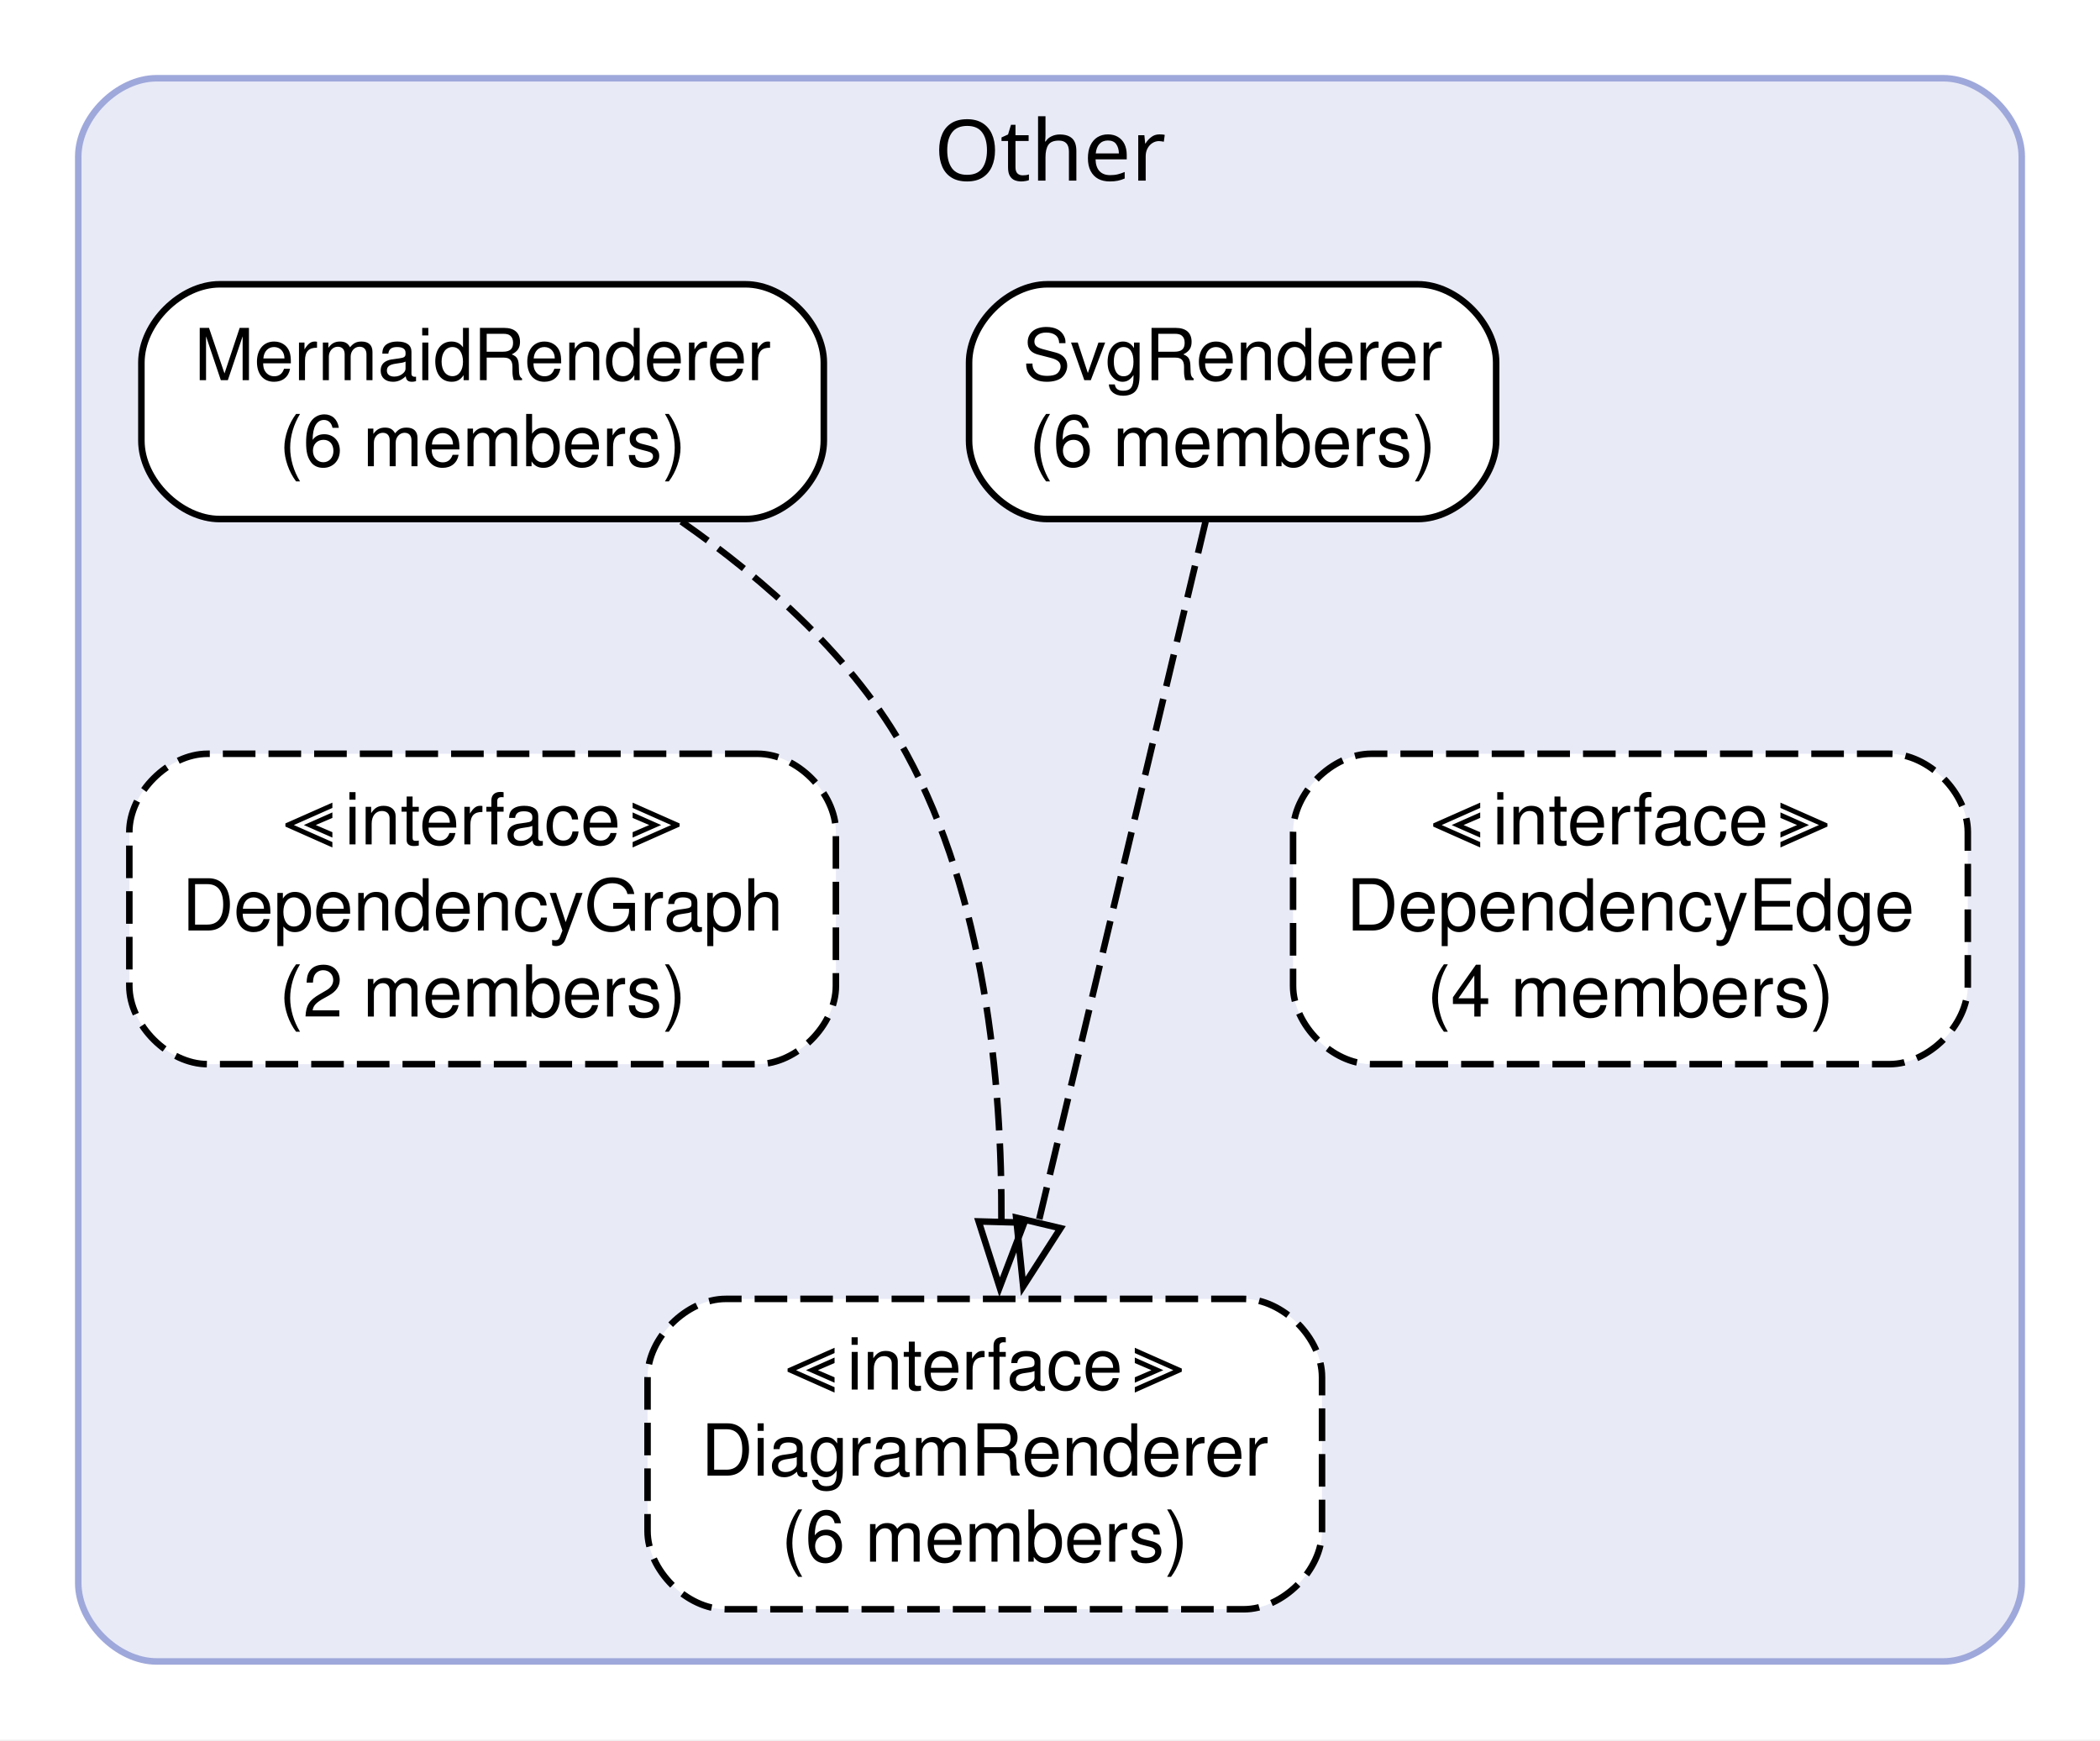
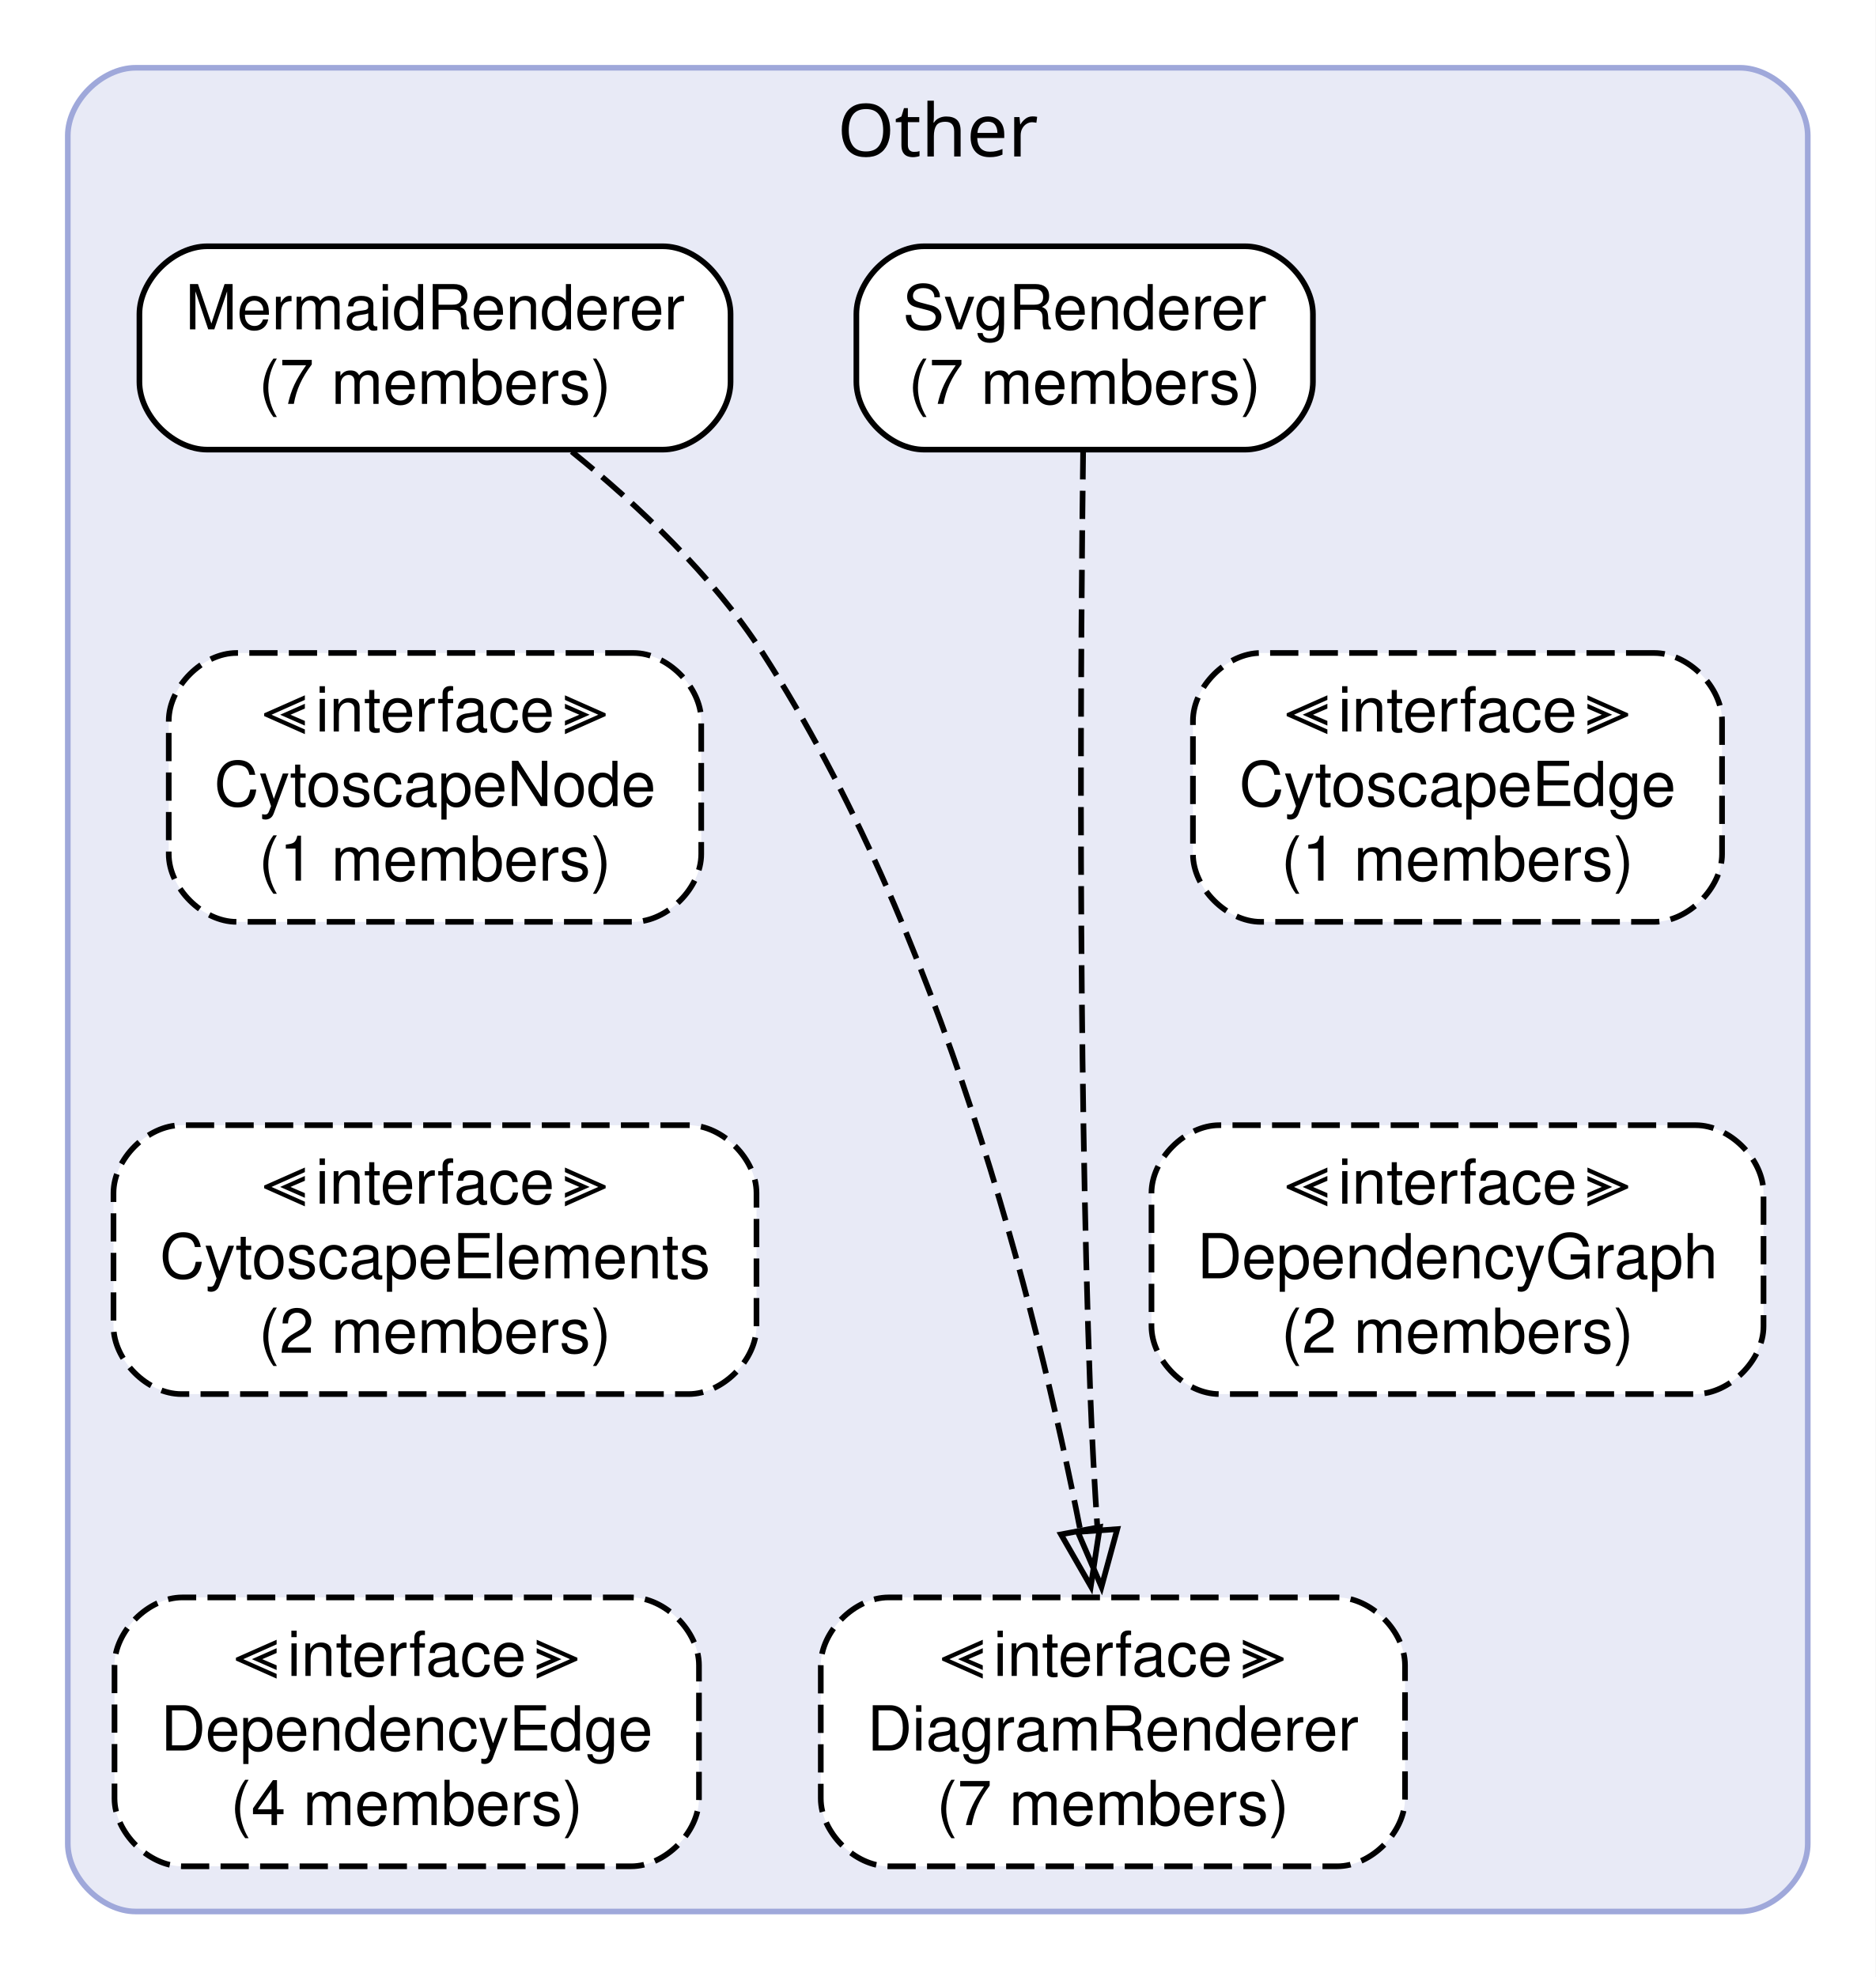
- <svg xmlns="http://www.w3.org/2000/svg" width="322pt" height="267pt" viewBox="0.00 0.00 322.00 267.00">
-   <g id="graph0" class="graph" transform="scale(1 1) rotate(0) translate(4 262.8)">
-     <polygon fill="white" stroke="none" points="-4,4 -4,-262.8 318,-262.8 318,4 -4,4" />
+ <svg xmlns="http://www.w3.org/2000/svg" width="332pt" height="350pt" viewBox="0.00 0.00 332.00 350.00">
+   <g id="graph0" class="graph" transform="scale(1 1) rotate(0) translate(4 346.4)">
+     <polygon fill="white" stroke="none" points="-4,4 -4,-346.4 328,-346.4 328,4 -4,4" />
    <g id="clust1" class="cluster">
-       <path fill="#e8eaf6" stroke="#9fa8da" d="M20,-8C20,-8 294,-8 294,-8 300,-8 306,-14 306,-20 306,-20 306,-238.8 306,-238.8 306,-244.8 300,-250.8 294,-250.8 294,-250.8 20,-250.8 20,-250.8 14,-250.8 8,-244.8 8,-238.8 8,-238.8 8,-20 8,-20 8,-14 14,-8 20,-8" />
-       <text xml:space="preserve" text-anchor="middle" x="157" y="-235.1" font-family="Helvetica Bold" font-size="13.00">Other</text>
+       <path fill="#e8eaf6" stroke="#9fa8da" d="M20,-8C20,-8 304,-8 304,-8 310,-8 316,-14 316,-20 316,-20 316,-322.4 316,-322.4 316,-328.4 310,-334.4 304,-334.4 304,-334.4 20,-334.4 20,-334.4 14,-334.4 8,-328.4 8,-322.4 8,-322.4 8,-20 8,-20 8,-14 14,-8 20,-8" />
+       <text xml:space="preserve" text-anchor="middle" x="162" y="-318.7" font-family="Helvetica Bold" font-size="13.00">Other</text>
    </g>
    <g id="node1" class="node">
-       <path fill="white" stroke="black" d="M110.32,-219.2C110.32,-219.2 29.68,-219.2 29.68,-219.2 23.68,-219.2 17.68,-213.2 17.68,-207.2 17.68,-207.2 17.68,-195.2 17.68,-195.2 17.68,-189.2 23.68,-183.2 29.68,-183.2 29.68,-183.2 110.32,-183.2 110.32,-183.2 116.32,-183.2 122.32,-189.2 122.32,-195.2 122.32,-195.2 122.32,-207.2 122.32,-207.2 122.32,-213.2 116.32,-219.2 110.32,-219.2" />
-       <text xml:space="preserve" text-anchor="middle" x="70" y="-204.5" font-family="Helvetica,sans-Serif" font-size="11.00">MermaidRenderer</text>
-       <text xml:space="preserve" text-anchor="middle" x="70" y="-191.3" font-family="Helvetica,sans-Serif" font-size="11.00">(6 members)</text>
+       <path fill="white" stroke="black" d="M113.32,-302.8C113.32,-302.8 32.68,-302.8 32.68,-302.8 26.68,-302.8 20.68,-296.8 20.68,-290.8 20.68,-290.8 20.68,-278.8 20.68,-278.8 20.68,-272.8 26.68,-266.8 32.68,-266.8 32.68,-266.8 113.32,-266.8 113.32,-266.8 119.32,-266.8 125.32,-272.8 125.32,-278.8 125.32,-278.8 125.32,-290.8 125.32,-290.8 125.32,-296.8 119.32,-302.8 113.32,-302.8" />
+       <text xml:space="preserve" text-anchor="middle" x="73" y="-288.1" font-family="Helvetica,sans-Serif" font-size="11.00">MermaidRenderer</text>
+       <text xml:space="preserve" text-anchor="middle" x="73" y="-274.9" font-family="Helvetica,sans-Serif" font-size="11.00">(7 members)</text>
    </g>
    <g id="node3" class="node">
-       <path fill="white" stroke="black" stroke-dasharray="5,2" d="M112.17,-147.2C112.17,-147.2 27.83,-147.2 27.83,-147.2 21.83,-147.2 15.83,-141.2 15.83,-135.2 15.83,-135.2 15.83,-111.6 15.83,-111.6 15.83,-105.6 21.83,-99.6 27.83,-99.6 27.83,-99.6 112.17,-99.6 112.17,-99.6 118.17,-99.6 124.17,-105.6 124.17,-111.6 124.17,-111.6 124.17,-135.2 124.17,-135.2 124.17,-141.2 118.17,-147.2 112.17,-147.2" />
-       <text xml:space="preserve" text-anchor="middle" x="70" y="-133.3" font-family="Helvetica,sans-Serif" font-size="11.00">≪interface≫</text>
-       <text xml:space="preserve" text-anchor="middle" x="70" y="-120.1" font-family="Helvetica,sans-Serif" font-size="11.00">DependencyGraph</text>
-       <text xml:space="preserve" text-anchor="middle" x="70" y="-106.9" font-family="Helvetica,sans-Serif" font-size="11.00">(2 members)</text>
+       <path fill="white" stroke="black" stroke-dasharray="5,2" d="M108.13,-230.8C108.13,-230.8 37.87,-230.8 37.87,-230.8 31.87,-230.8 25.87,-224.8 25.87,-218.8 25.87,-218.8 25.87,-195.2 25.87,-195.2 25.87,-189.2 31.87,-183.2 37.87,-183.2 37.87,-183.2 108.13,-183.2 108.13,-183.2 114.13,-183.2 120.13,-189.2 120.13,-195.2 120.13,-195.2 120.13,-218.8 120.13,-218.8 120.13,-224.8 114.13,-230.8 108.13,-230.8" />
+       <text xml:space="preserve" text-anchor="middle" x="73" y="-216.9" font-family="Helvetica,sans-Serif" font-size="11.00">≪interface≫</text>
+       <text xml:space="preserve" text-anchor="middle" x="73" y="-203.7" font-family="Helvetica,sans-Serif" font-size="11.00">CytoscapeNode</text>
+       <text xml:space="preserve" text-anchor="middle" x="73" y="-190.5" font-family="Helvetica,sans-Serif" font-size="11.00">(1 members)</text>
+     </g>
+     <g id="node8" class="node">
+       <path fill="white" stroke="black" stroke-dasharray="5,2" d="M232.71,-63.6C232.71,-63.6 153.29,-63.6 153.29,-63.6 147.29,-63.6 141.29,-57.6 141.29,-51.6 141.29,-51.6 141.29,-28 141.29,-28 141.29,-22 147.29,-16 153.29,-16 153.29,-16 232.71,-16 232.71,-16 238.71,-16 244.71,-22 244.71,-28 244.71,-28 244.71,-51.6 244.71,-51.6 244.71,-57.6 238.71,-63.6 232.71,-63.6" />
+       <text xml:space="preserve" text-anchor="middle" x="193" y="-49.7" font-family="Helvetica,sans-Serif" font-size="11.00">≪interface≫</text>
+       <text xml:space="preserve" text-anchor="middle" x="193" y="-36.5" font-family="Helvetica,sans-Serif" font-size="11.00">DiagramRenderer</text>
+       <text xml:space="preserve" text-anchor="middle" x="193" y="-23.3" font-family="Helvetica,sans-Serif" font-size="11.00">(7 members)</text>
+     </g>
+     <g id="edge4" class="edge">
+       <path fill="none" stroke="black" stroke-dasharray="5,2" d="M97.2,-266.46C108.83,-257.06 122.13,-244.55 131,-230.8 162.6,-181.81 179.43,-115.28 187.26,-75.34" />
+       <polygon fill="none" stroke="black" points="190.69,-76.05 189.09,-65.58 183.81,-74.76 190.69,-76.05" />
+     </g>
+     <g id="node2" class="node">
+       <path fill="white" stroke="black" d="M216.41,-302.8C216.41,-302.8 159.59,-302.8 159.59,-302.8 153.59,-302.8 147.59,-296.8 147.59,-290.8 147.59,-290.8 147.59,-278.8 147.59,-278.8 147.59,-272.8 153.59,-266.8 159.59,-266.8 159.59,-266.8 216.41,-266.8 216.41,-266.8 222.41,-266.8 228.41,-272.8 228.41,-278.8 228.41,-278.8 228.41,-290.8 228.41,-290.8 228.41,-296.8 222.41,-302.8 216.41,-302.8" />
+       <text xml:space="preserve" text-anchor="middle" x="188" y="-288.1" font-family="Helvetica,sans-Serif" font-size="11.00">SvgRenderer</text>
+       <text xml:space="preserve" text-anchor="middle" x="188" y="-274.9" font-family="Helvetica,sans-Serif" font-size="11.00">(7 members)</text>
+     </g>
+     <g id="edge5" class="edge">
+       <path fill="none" stroke="black" stroke-dasharray="5,2" d="M187.73,-266.52C187.31,-233.89 186.75,-160.96 189,-99.6 189.29,-91.7 189.77,-83.21 190.3,-75.21" />
+       <polygon fill="none" stroke="black" points="193.77,-75.69 190.98,-65.47 186.79,-75.2 193.77,-75.69" />
    </g>
    <g id="node5" class="node">
-       <path fill="white" stroke="black" stroke-dasharray="5,2" d="M186.71,-63.6C186.71,-63.6 107.29,-63.6 107.29,-63.6 101.29,-63.6 95.29,-57.6 95.29,-51.6 95.29,-51.6 95.29,-28 95.29,-28 95.29,-22 101.29,-16 107.29,-16 107.29,-16 186.71,-16 186.71,-16 192.71,-16 198.71,-22 198.71,-28 198.71,-28 198.71,-51.6 198.71,-51.6 198.71,-57.6 192.71,-63.6 186.71,-63.6" />
-       <text xml:space="preserve" text-anchor="middle" x="147" y="-49.7" font-family="Helvetica,sans-Serif" font-size="11.00">≪interface≫</text>
-       <text xml:space="preserve" text-anchor="middle" x="147" y="-36.5" font-family="Helvetica,sans-Serif" font-size="11.00">DiagramRenderer</text>
-       <text xml:space="preserve" text-anchor="middle" x="147" y="-23.3" font-family="Helvetica,sans-Serif" font-size="11.00">(6 members)</text>
-     </g>
-     <g id="edge3" class="edge">
-       <path fill="none" stroke="black" stroke-dasharray="5,2" d="M100.47,-182.82C113.29,-173.87 127.05,-161.77 135,-147.2 146.95,-125.31 149.67,-97.14 149.55,-75.29" />
-       <polygon fill="none" stroke="black" points="153.05,-75.29 149.28,-65.39 146.06,-75.48 153.05,-75.29" />
-     </g>
-     <g id="node2" class="node">
-       <path fill="white" stroke="black" d="M213.41,-219.2C213.41,-219.2 156.59,-219.2 156.59,-219.2 150.59,-219.2 144.59,-213.2 144.59,-207.2 144.59,-207.2 144.59,-195.2 144.59,-195.2 144.59,-189.2 150.59,-183.2 156.59,-183.2 156.59,-183.2 213.41,-183.2 213.41,-183.2 219.41,-183.2 225.41,-189.2 225.41,-195.2 225.41,-195.2 225.41,-207.2 225.41,-207.2 225.41,-213.2 219.41,-219.2 213.41,-219.2" />
-       <text xml:space="preserve" text-anchor="middle" x="185" y="-204.5" font-family="Helvetica,sans-Serif" font-size="11.00">SvgRenderer</text>
-       <text xml:space="preserve" text-anchor="middle" x="185" y="-191.3" font-family="Helvetica,sans-Serif" font-size="11.00">(6 members)</text>
-     </g>
-     <g id="edge4" class="edge">
-       <path fill="none" stroke="black" stroke-dasharray="5,2" d="M180.86,-182.84C174.72,-157.07 163.07,-108.19 155.17,-75.05" />
-       <polygon fill="none" stroke="black" points="158.62,-74.44 152.89,-65.52 151.81,-76.06 158.62,-74.44" />
+       <path fill="white" stroke="black" stroke-dasharray="5,2" d="M117.91,-147.2C117.91,-147.2 28.09,-147.2 28.09,-147.2 22.09,-147.2 16.09,-141.2 16.09,-135.2 16.09,-135.2 16.09,-111.6 16.09,-111.6 16.09,-105.6 22.09,-99.6 28.09,-99.6 28.09,-99.6 117.91,-99.6 117.91,-99.6 123.91,-99.6 129.91,-105.6 129.91,-111.6 129.91,-111.6 129.91,-135.2 129.91,-135.2 129.91,-141.2 123.91,-147.2 117.91,-147.2" />
+       <text xml:space="preserve" text-anchor="middle" x="73" y="-133.3" font-family="Helvetica,sans-Serif" font-size="11.00">≪interface≫</text>
+       <text xml:space="preserve" text-anchor="middle" x="73" y="-120.1" font-family="Helvetica,sans-Serif" font-size="11.00">CytoscapeElements</text>
+       <text xml:space="preserve" text-anchor="middle" x="73" y="-106.9" font-family="Helvetica,sans-Serif" font-size="11.00">(2 members)</text>
    </g>
    <g id="node4" class="node">
-       <path fill="white" stroke="black" stroke-dasharray="5,2" d="M285.73,-147.2C285.73,-147.2 206.27,-147.2 206.27,-147.2 200.27,-147.2 194.27,-141.2 194.27,-135.2 194.27,-135.2 194.27,-111.6 194.27,-111.6 194.27,-105.6 200.27,-99.6 206.27,-99.6 206.27,-99.6 285.73,-99.6 285.73,-99.6 291.73,-99.6 297.73,-105.6 297.73,-111.6 297.73,-111.6 297.73,-135.2 297.73,-135.2 297.73,-141.2 291.73,-147.2 285.73,-147.2" />
-       <text xml:space="preserve" text-anchor="middle" x="246" y="-133.3" font-family="Helvetica,sans-Serif" font-size="11.00">≪interface≫</text>
-       <text xml:space="preserve" text-anchor="middle" x="246" y="-120.1" font-family="Helvetica,sans-Serif" font-size="11.00">DependencyEdge</text>
-       <text xml:space="preserve" text-anchor="middle" x="246" y="-106.9" font-family="Helvetica,sans-Serif" font-size="11.00">(4 members)</text>
+       <path fill="white" stroke="black" stroke-dasharray="5,2" d="M288.83,-230.8C288.83,-230.8 219.17,-230.8 219.17,-230.8 213.17,-230.8 207.17,-224.8 207.17,-218.8 207.17,-218.8 207.17,-195.2 207.17,-195.2 207.17,-189.2 213.17,-183.2 219.17,-183.2 219.17,-183.2 288.83,-183.2 288.83,-183.2 294.83,-183.2 300.83,-189.2 300.83,-195.2 300.83,-195.2 300.83,-218.8 300.83,-218.8 300.83,-224.8 294.83,-230.8 288.83,-230.8" />
+       <text xml:space="preserve" text-anchor="middle" x="254" y="-216.9" font-family="Helvetica,sans-Serif" font-size="11.00">≪interface≫</text>
+       <text xml:space="preserve" text-anchor="middle" x="254" y="-203.7" font-family="Helvetica,sans-Serif" font-size="11.00">CytoscapeEdge</text>
+       <text xml:space="preserve" text-anchor="middle" x="254" y="-190.5" font-family="Helvetica,sans-Serif" font-size="11.00">(1 members)</text>
+     </g>
+     <g id="node7" class="node">
+       <path fill="white" stroke="black" stroke-dasharray="5,2" d="M107.73,-63.6C107.73,-63.6 28.27,-63.6 28.27,-63.6 22.27,-63.6 16.27,-57.6 16.27,-51.6 16.27,-51.6 16.27,-28 16.27,-28 16.27,-22 22.27,-16 28.27,-16 28.27,-16 107.73,-16 107.73,-16 113.73,-16 119.73,-22 119.73,-28 119.73,-28 119.73,-51.6 119.73,-51.6 119.73,-57.6 113.73,-63.6 107.73,-63.6" />
+       <text xml:space="preserve" text-anchor="middle" x="68" y="-49.7" font-family="Helvetica,sans-Serif" font-size="11.00">≪interface≫</text>
+       <text xml:space="preserve" text-anchor="middle" x="68" y="-36.5" font-family="Helvetica,sans-Serif" font-size="11.00">DependencyEdge</text>
+       <text xml:space="preserve" text-anchor="middle" x="68" y="-23.3" font-family="Helvetica,sans-Serif" font-size="11.00">(4 members)</text>
+     </g>
+     <g id="node6" class="node">
+       <path fill="white" stroke="black" stroke-dasharray="5,2" d="M296.17,-147.2C296.17,-147.2 211.83,-147.2 211.83,-147.2 205.83,-147.2 199.83,-141.2 199.83,-135.2 199.83,-135.2 199.83,-111.6 199.83,-111.6 199.83,-105.6 205.83,-99.6 211.83,-99.6 211.83,-99.6 296.17,-99.6 296.17,-99.6 302.17,-99.6 308.17,-105.6 308.17,-111.6 308.17,-111.6 308.17,-135.2 308.17,-135.2 308.17,-141.2 302.17,-147.2 296.17,-147.2" />
+       <text xml:space="preserve" text-anchor="middle" x="254" y="-133.3" font-family="Helvetica,sans-Serif" font-size="11.00">≪interface≫</text>
+       <text xml:space="preserve" text-anchor="middle" x="254" y="-120.1" font-family="Helvetica,sans-Serif" font-size="11.00">DependencyGraph</text>
+       <text xml:space="preserve" text-anchor="middle" x="254" y="-106.9" font-family="Helvetica,sans-Serif" font-size="11.00">(2 members)</text>
    </g>
  </g>
</svg>
